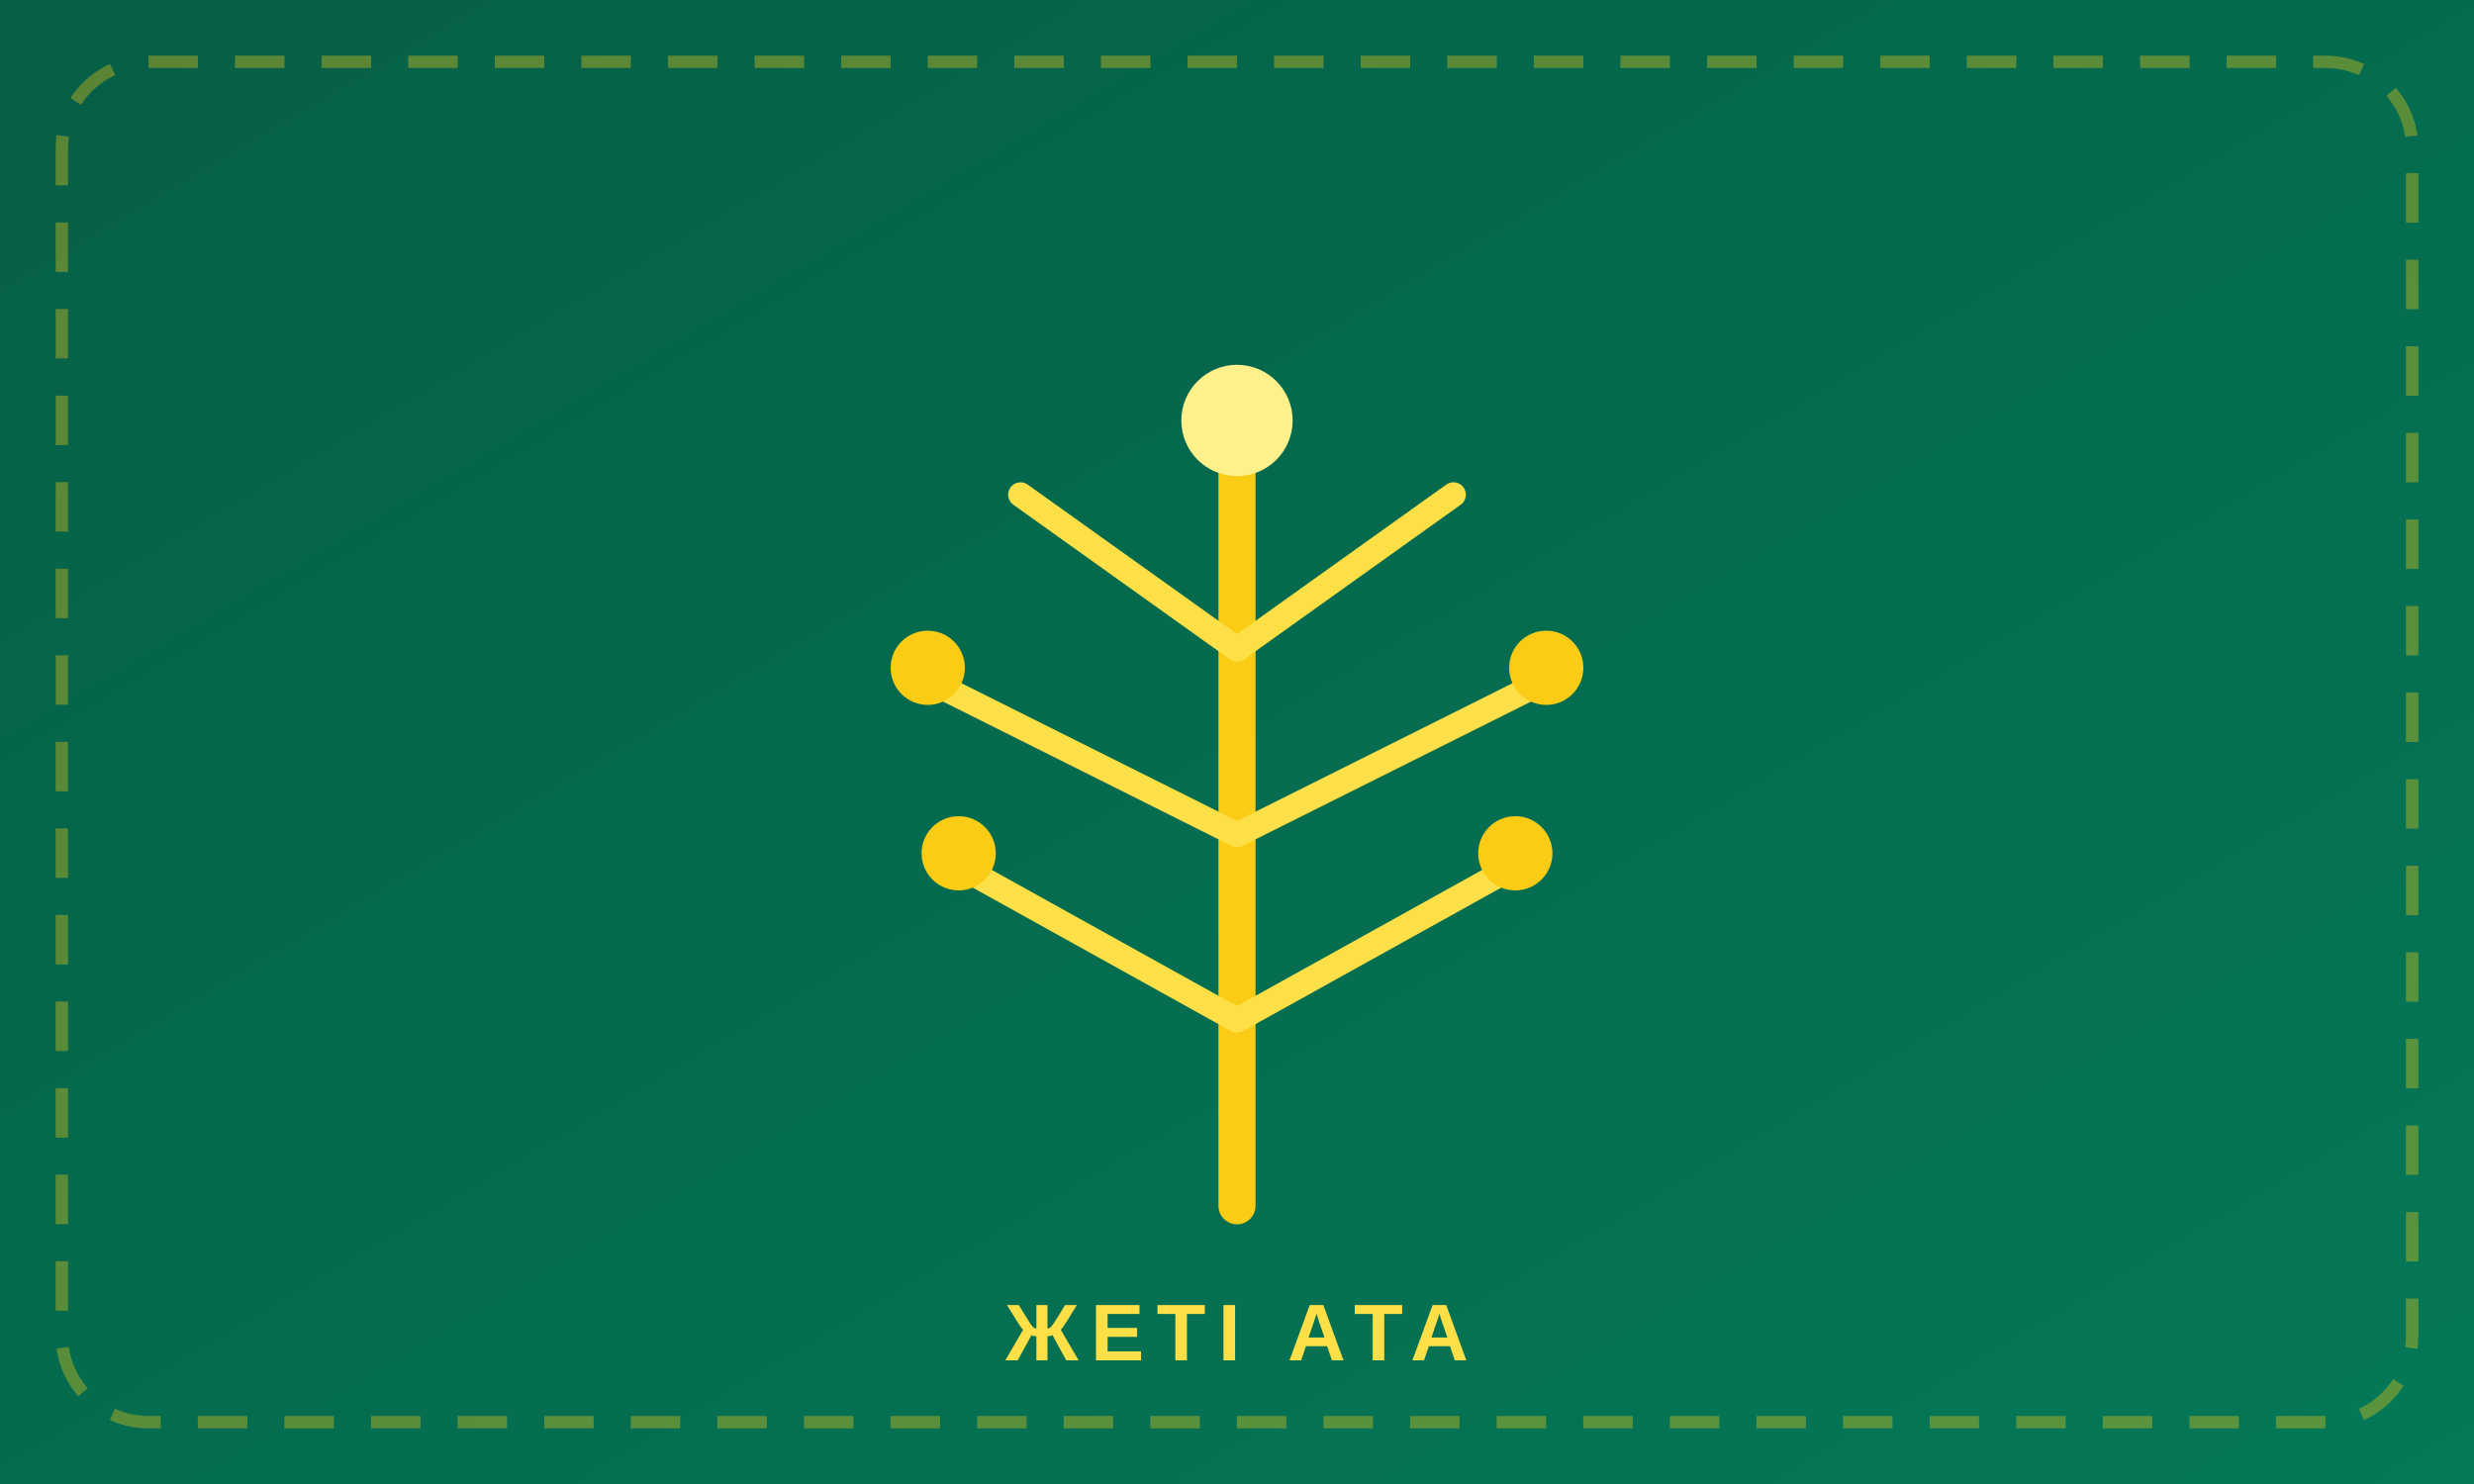
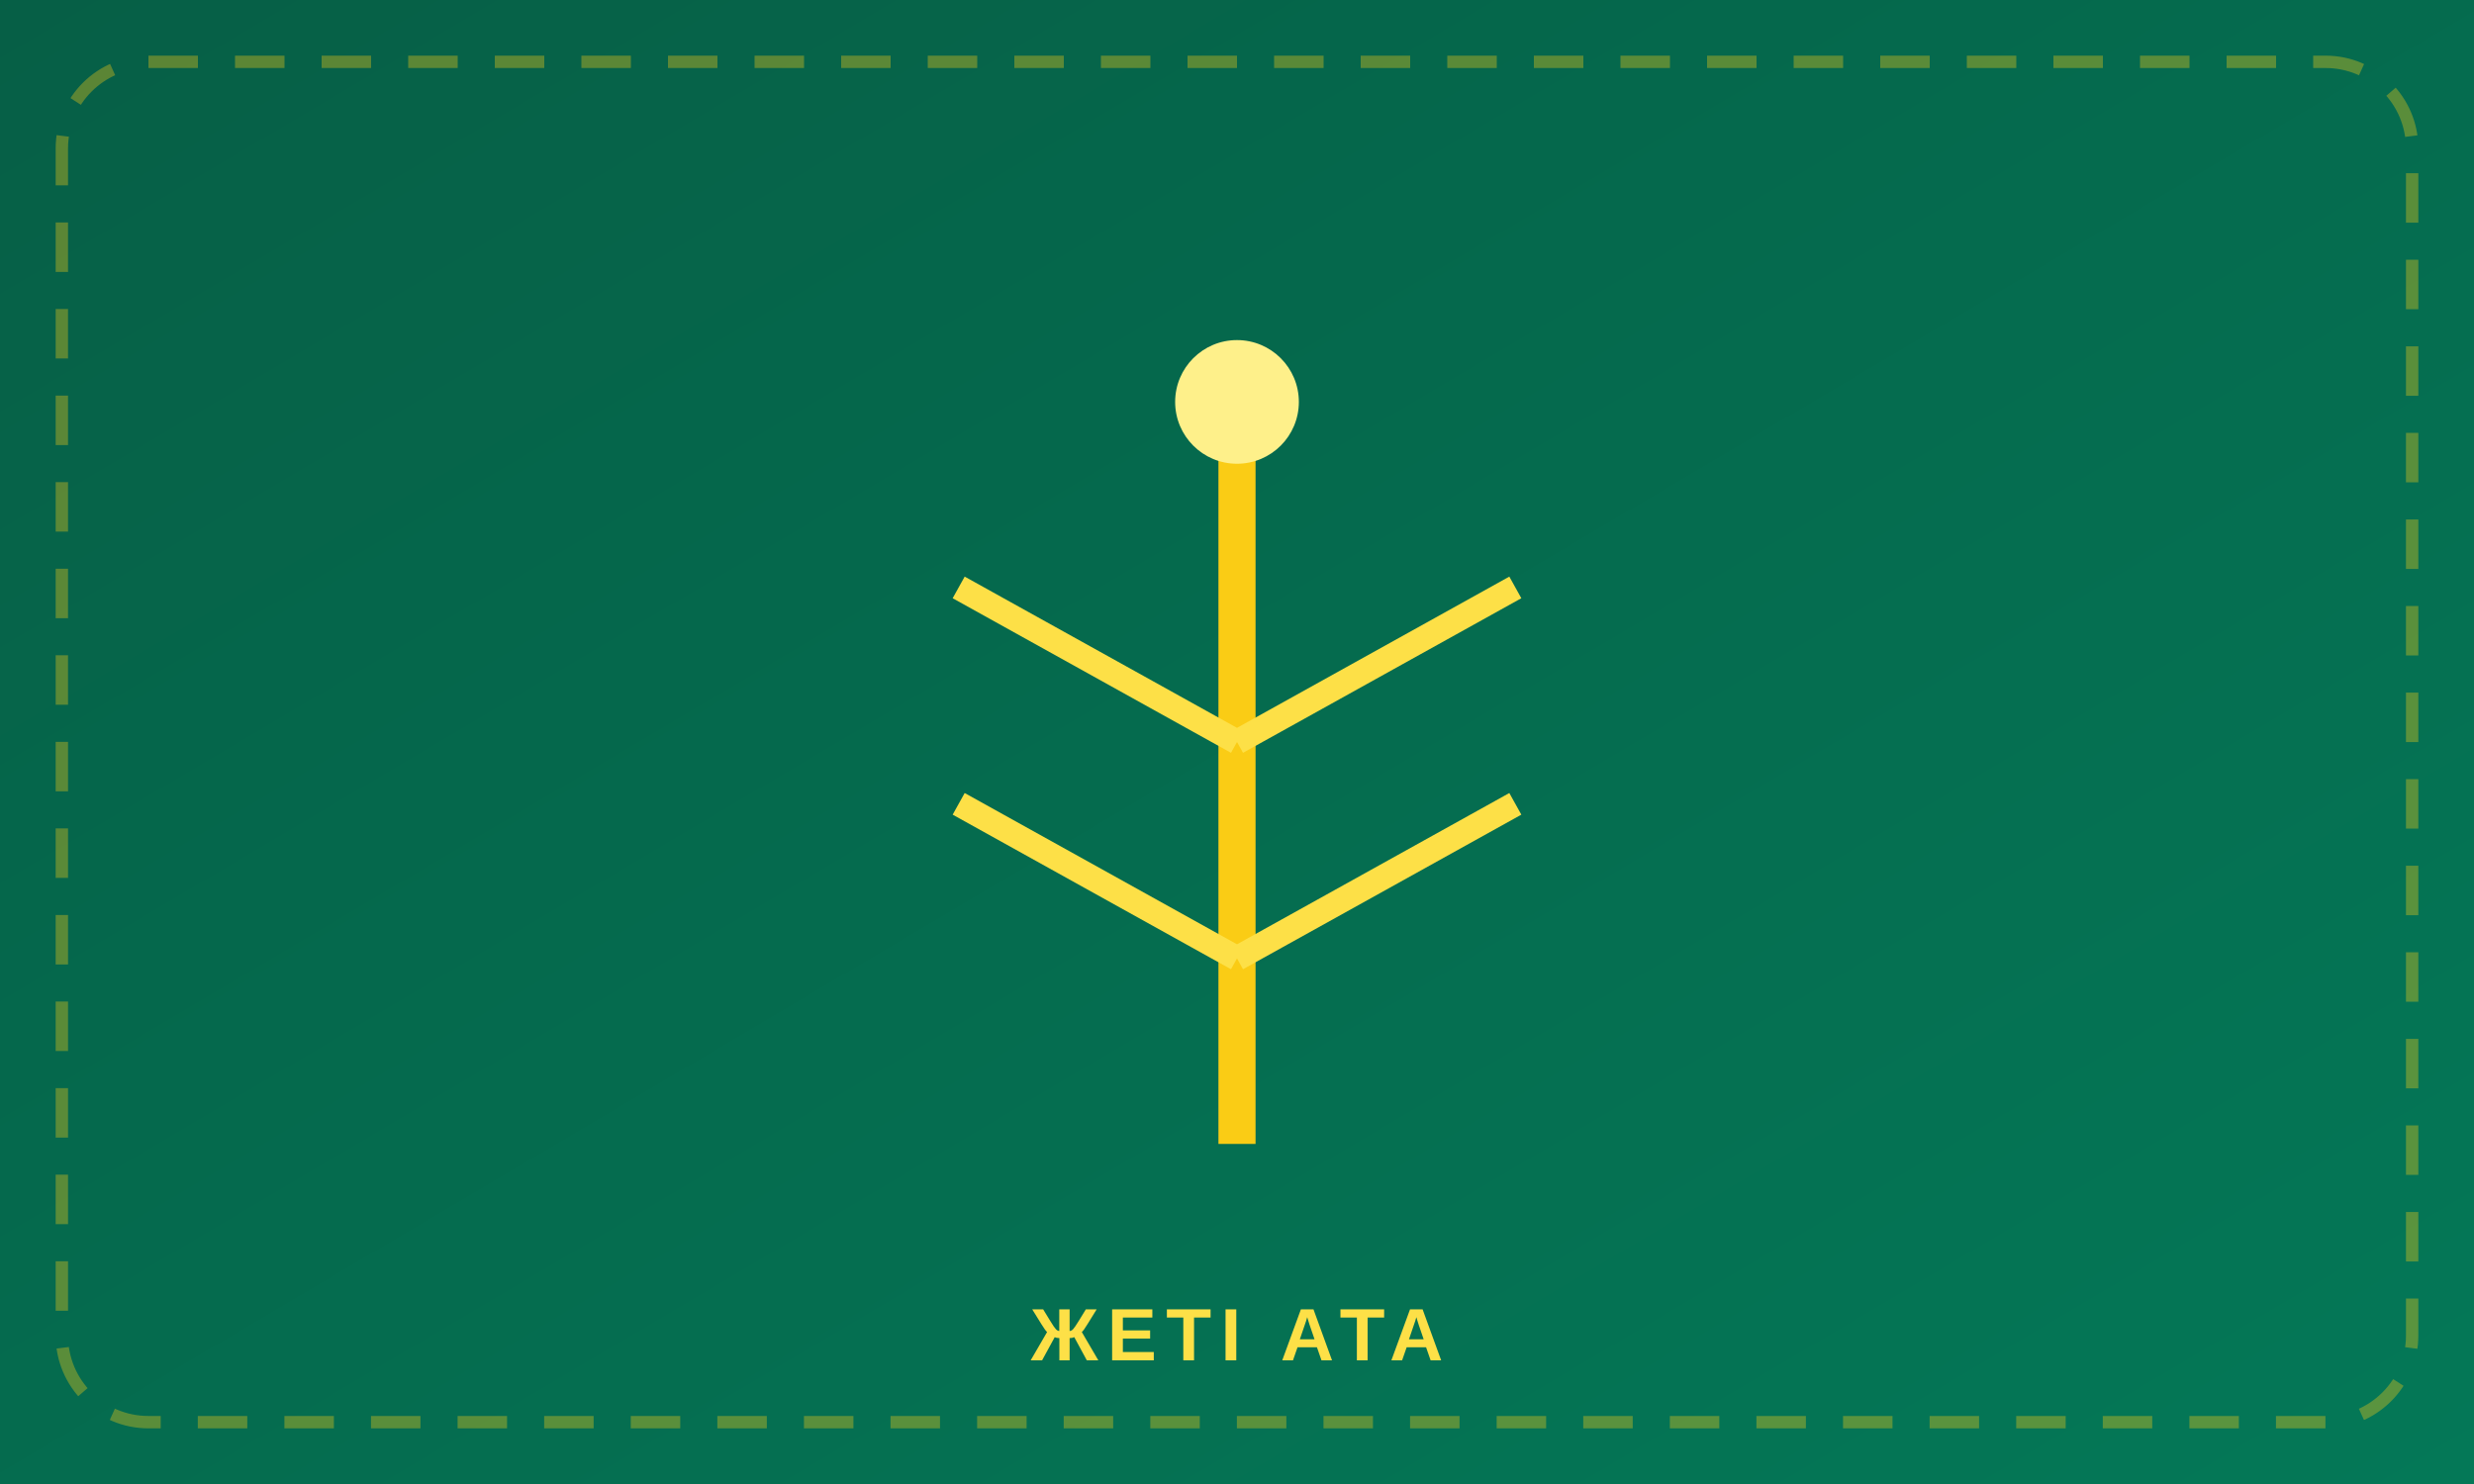
<svg xmlns="http://www.w3.org/2000/svg" viewBox="0 0 400 240" width="400" height="240">
  <defs>
    <linearGradient id="g_jetiata" x1="0" y1="0" x2="1" y2="1">
      <stop offset="0%" stop-color="#065f46" />
      <stop offset="100%" stop-color="#047857" />
    </linearGradient>
  </defs>
  <rect width="400" height="240" fill="url(#g_jetiata)" />
  <rect x="10" y="10" width="380" height="220" rx="14" fill="none" stroke="#facc15" stroke-opacity="0.35" stroke-width="2" stroke-dasharray="8 6" />
-   <line x1="200" y1="195" x2="200" y2="75" stroke="#facc15" stroke-width="6" stroke-linecap="round" />
-   <path d="M200 165 L155 140 M200 165 L245 140 M200 135 L150 110 M200 135 L250 110 M200 105 L165 80 M200 105 L235 80" stroke="#fde047" stroke-width="4" stroke-linecap="round" />
-   <circle cx="200" cy="68" r="9" fill="#fef08a" />
-   <circle cx="150" cy="108" r="6" fill="#facc15" />
-   <circle cx="250" cy="108" r="6" fill="#facc15" />
-   <circle cx="155" cy="138" r="6" fill="#facc15" />
-   <circle cx="245" cy="138" r="6" fill="#facc15" />
-   <text x="200" y="220" fill="#fde047" font-family="Arial, sans-serif" font-size="13" font-weight="bold" letter-spacing="2" text-anchor="middle">ЖЕТІ АТА</text>
+   <line x1="200" y1="185" x2="200" y2="70" stroke="#facc15" stroke-width="6" />
+   <path d="M200 155 L155 130 M200 155 L245 130 M200 120 L155 95 M200 120 L245 95" stroke="#fde047" stroke-width="4" />
+   <circle cx="200" cy="65" r="10" fill="#fef08a" />
+   <text x="200" y="220" fill="#fde047" font-family="Arial, sans-serif" font-size="12" font-weight="bold" letter-spacing="1.5" text-anchor="middle">ЖЕТІ АТА</text>
</svg>
